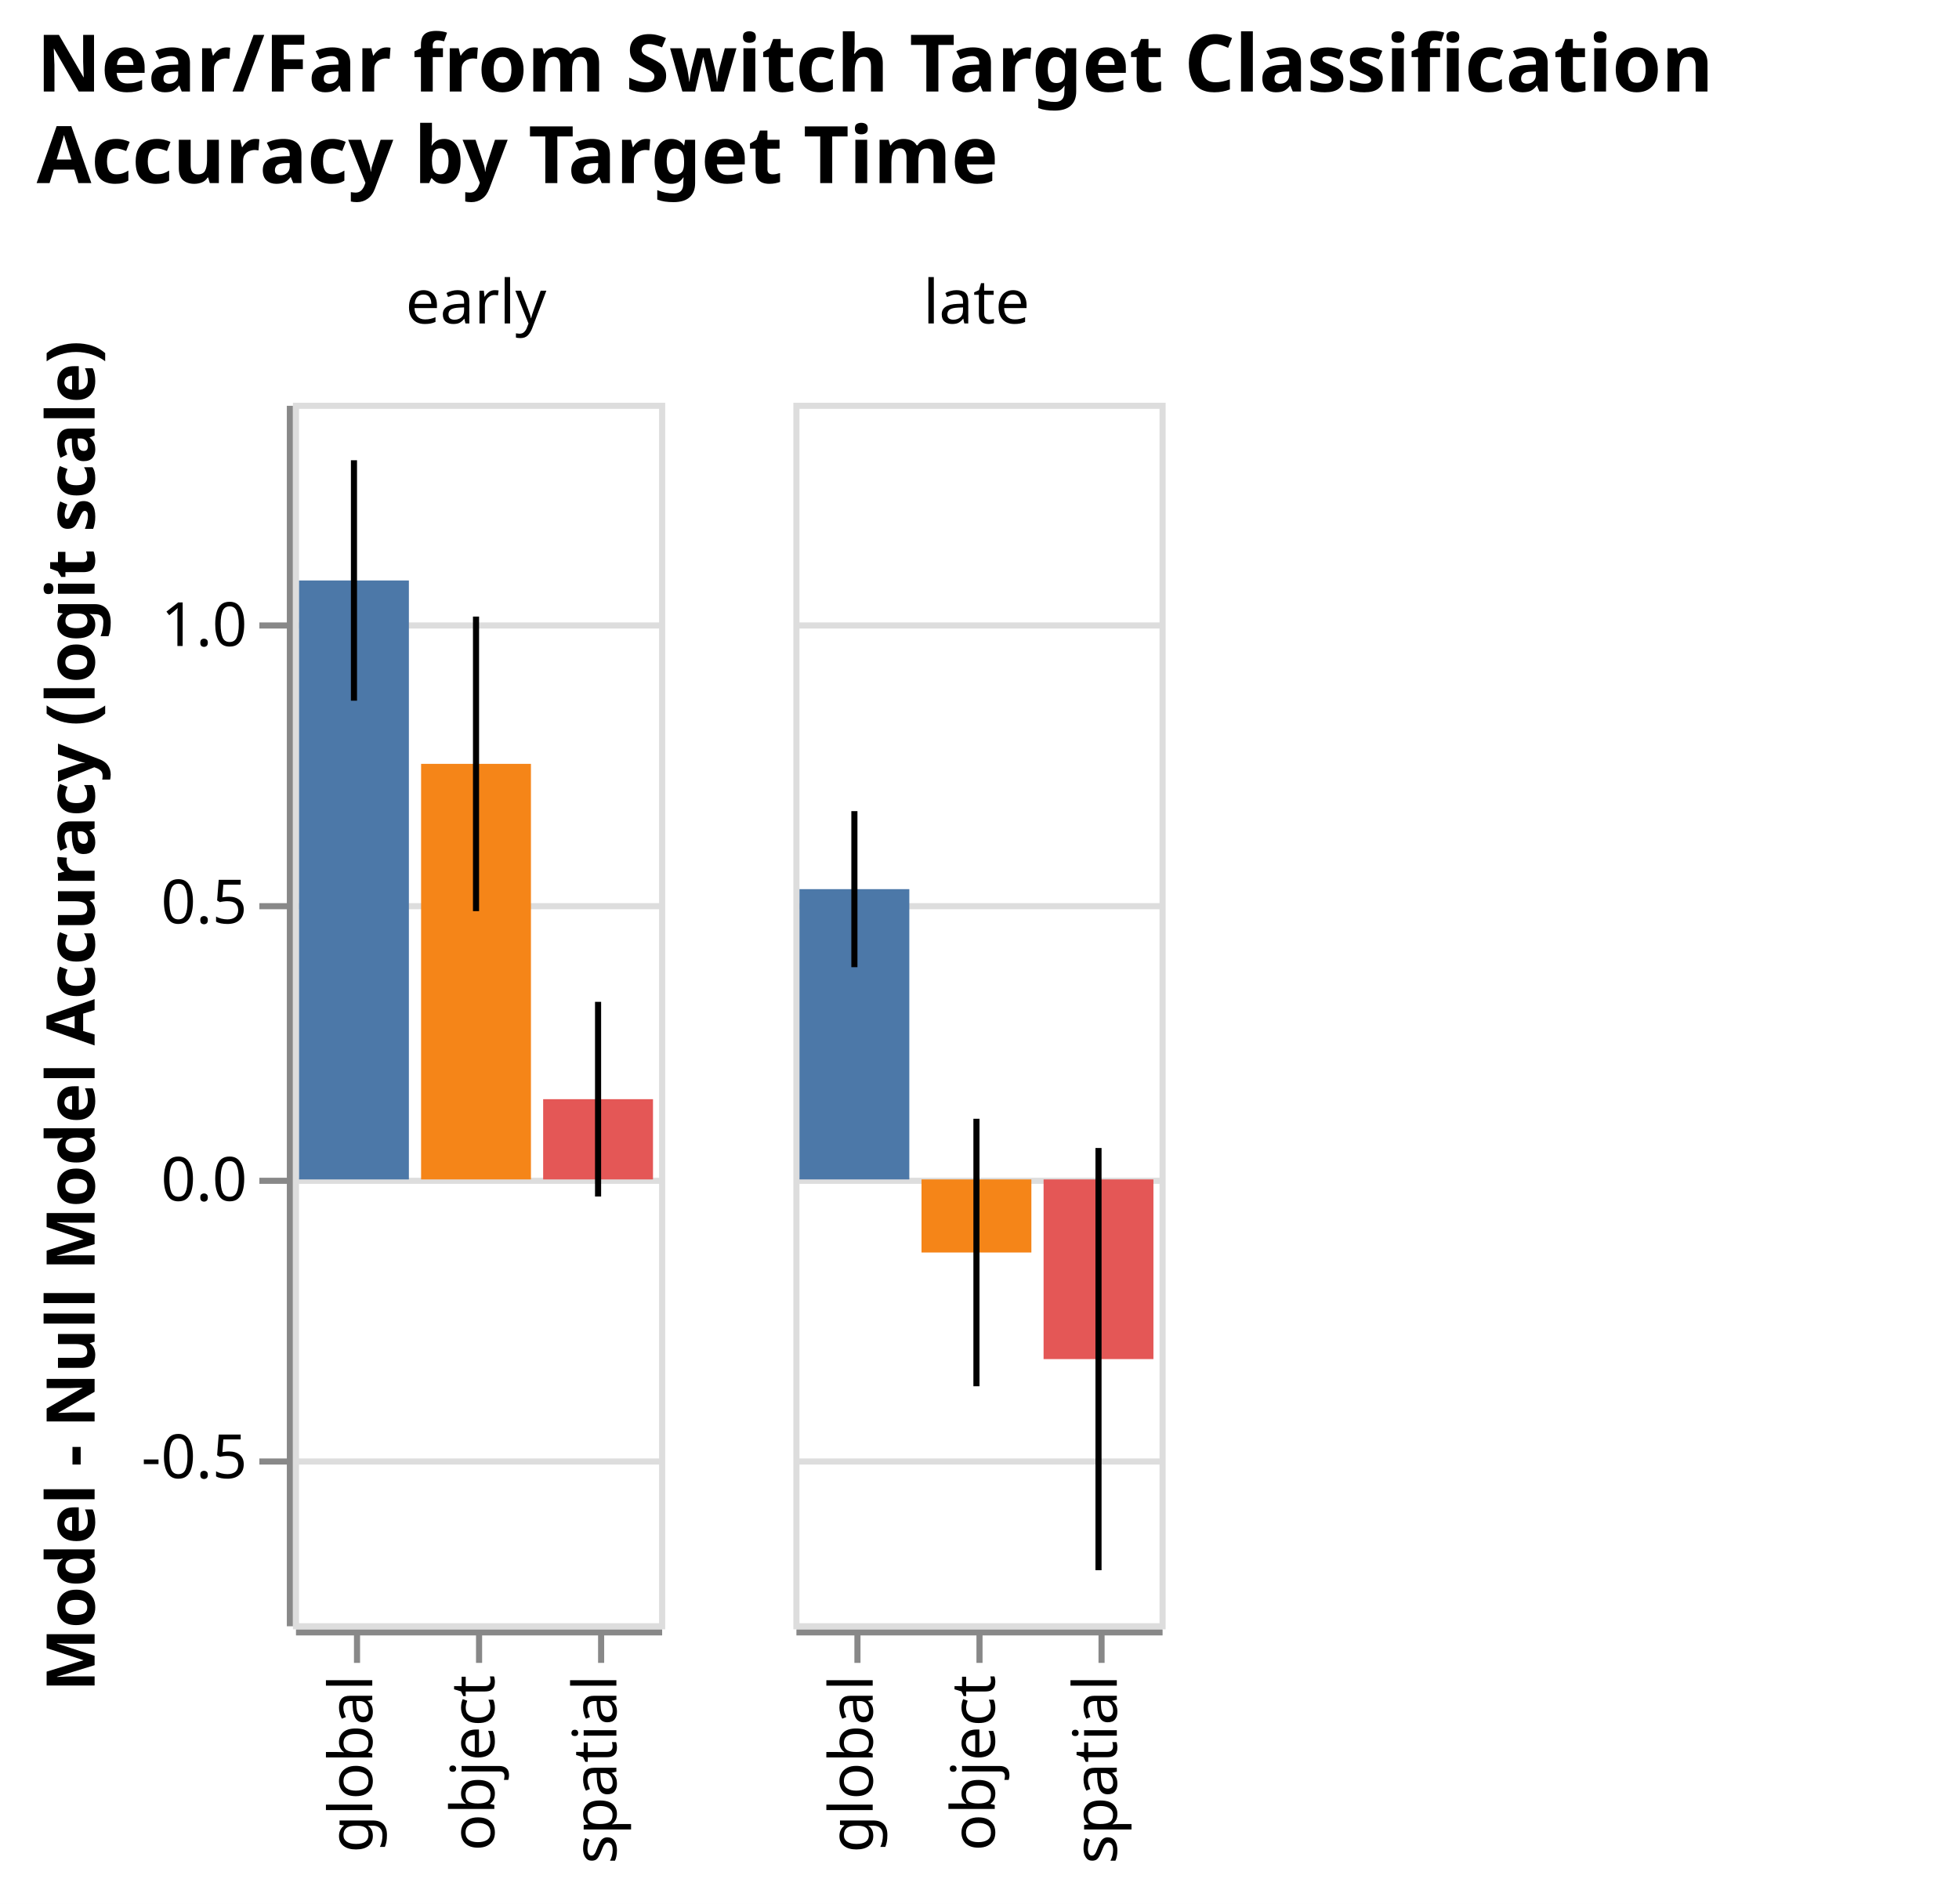
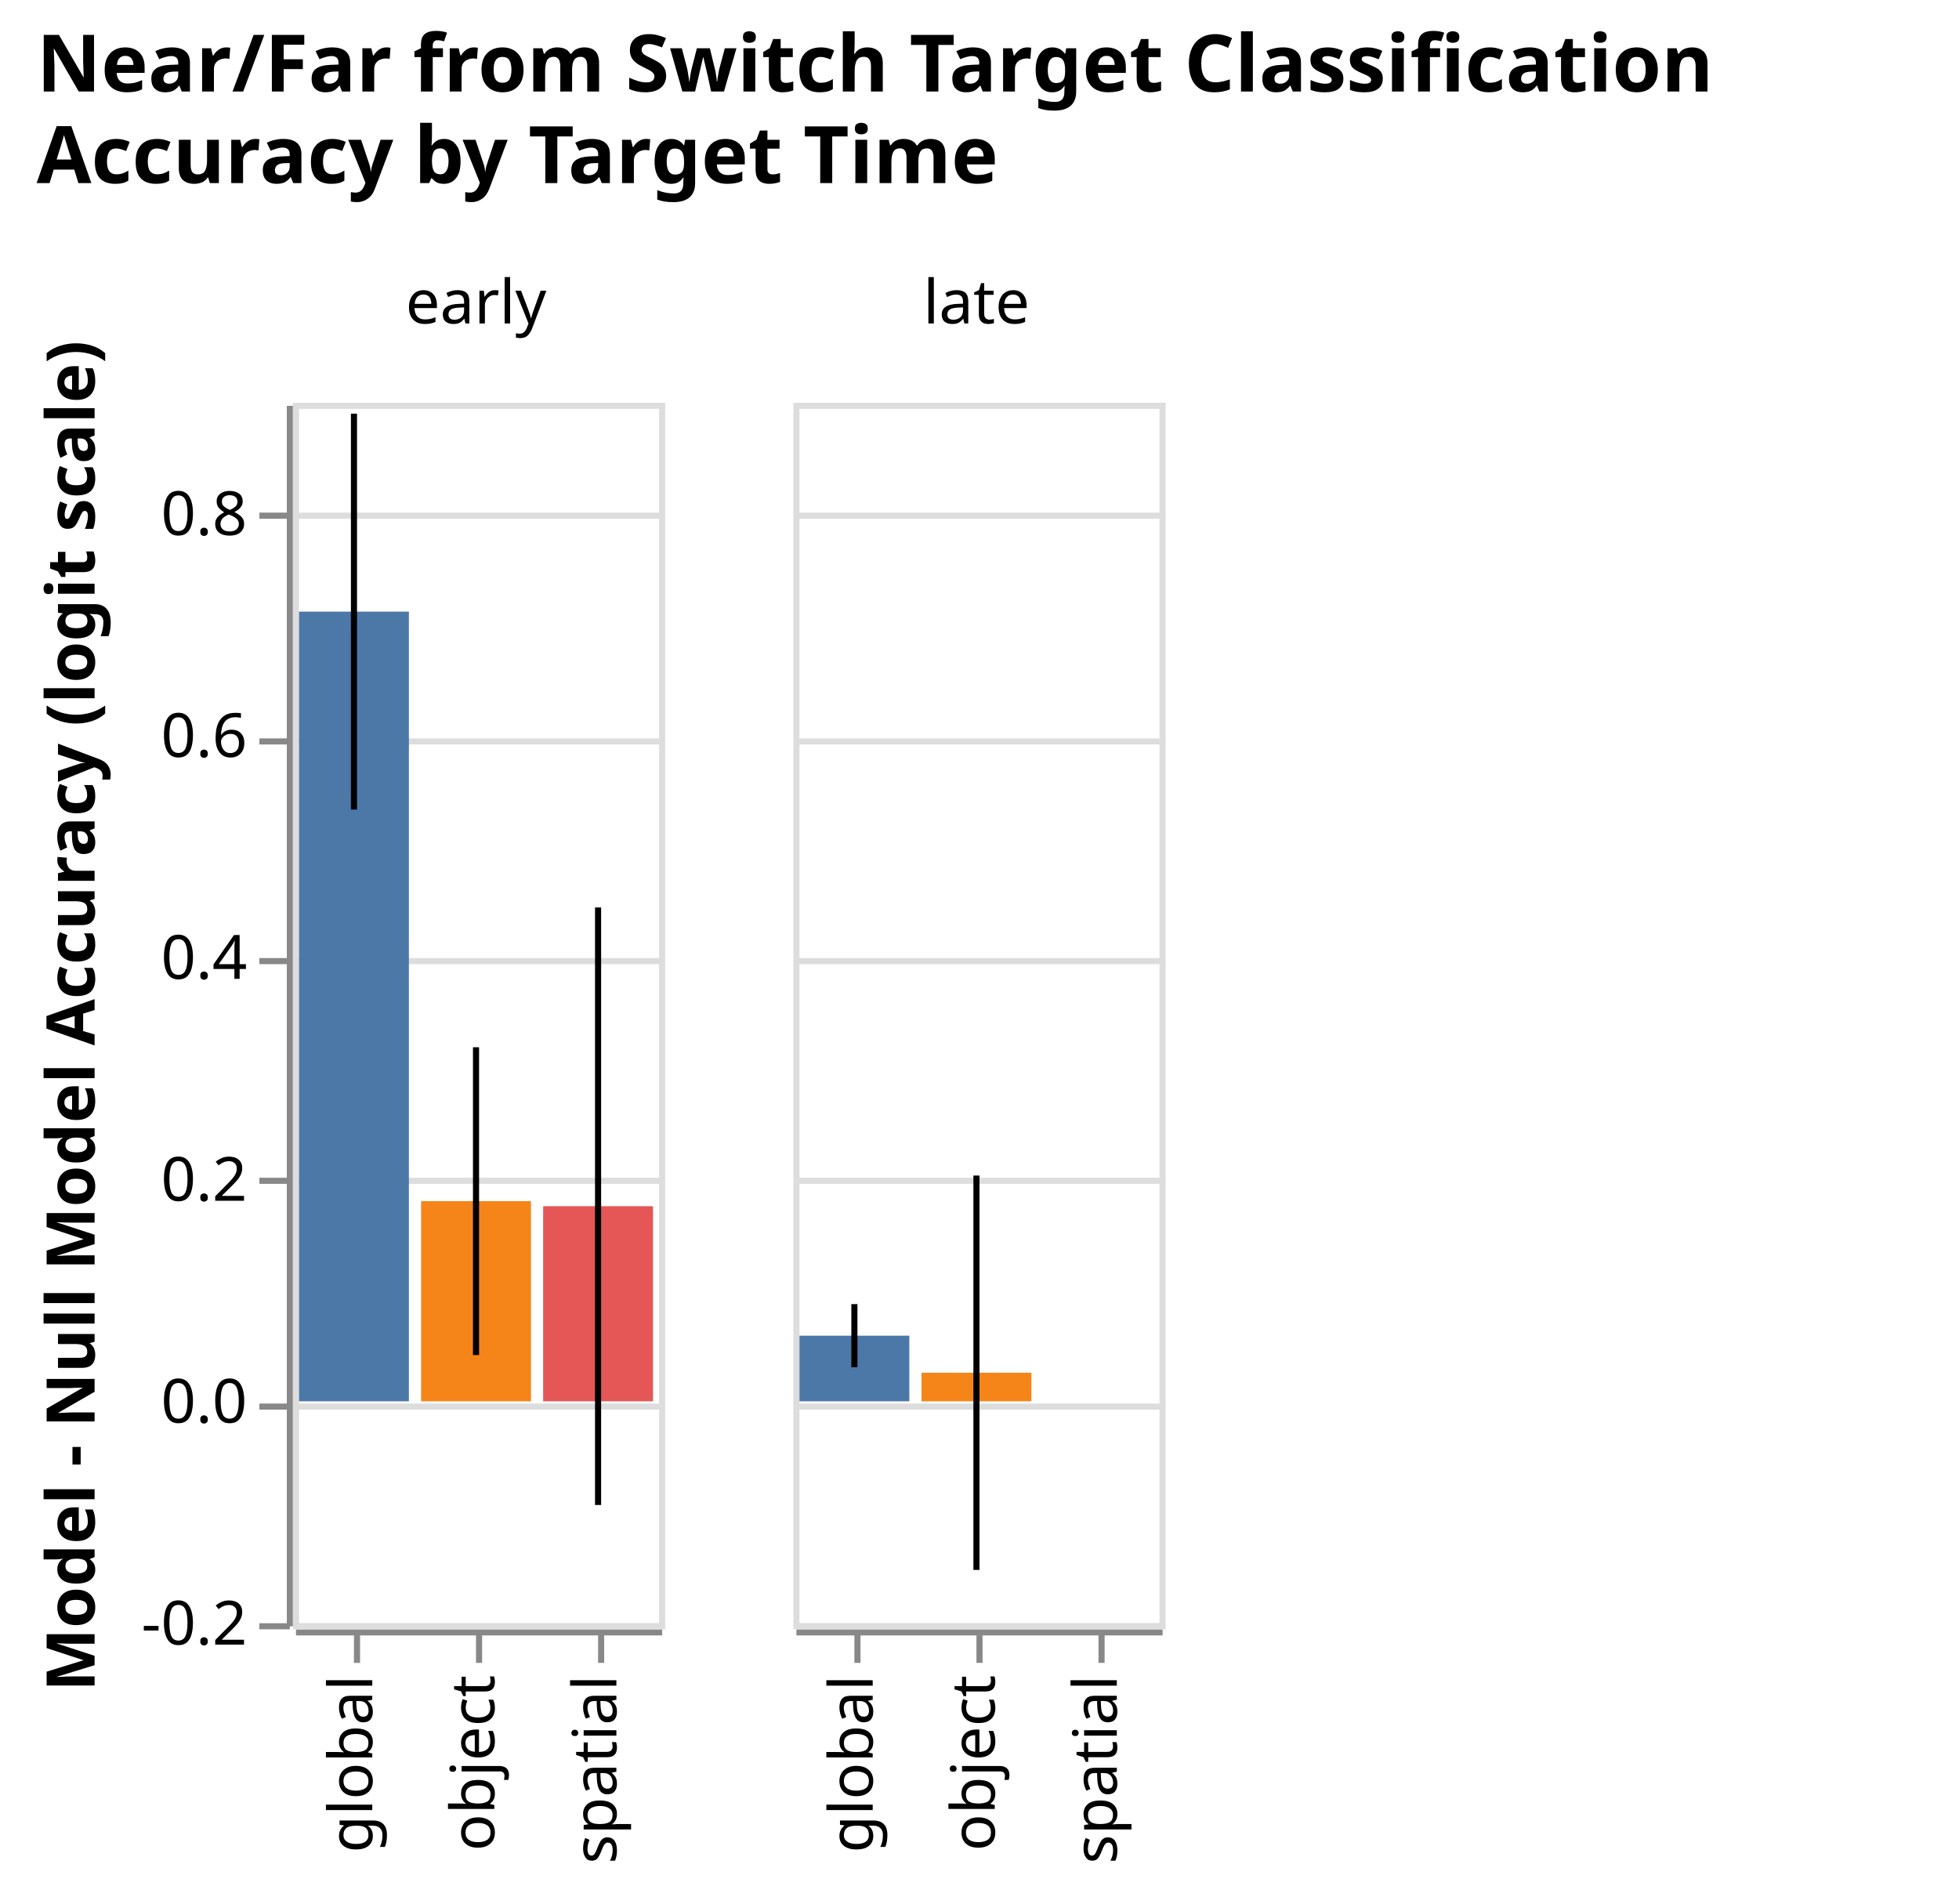
<svg xmlns="http://www.w3.org/2000/svg" class="marks" width="321" height="312" viewBox="0 0 321 312" version="1.1">
  <rect width="321" height="312" fill="white" />
  <g fill="none" stroke-miterlimit="10" transform="translate(48,66)">
    <g class="mark-group role-frame root" role="graphics-object" aria-roledescription="group mark container">
      <g transform="translate(0,0)">
        <path class="background" aria-hidden="true" d="M0,0h0v0h0Z" />
        <g>
          <g class="mark-group role-row-header row_header" role="graphics-object" aria-roledescription="group mark container">
            <g transform="translate(-1,0)">
              <path class="background" aria-hidden="true" d="M0,0h0v200h0Z" />
              <g>
-                 <g class="mark-group role-axis" role="graphics-symbol" aria-roledescription="axis" aria-label="Y-axis titled 'Model - Null Model Accuracy (logit scale)' for a linear scale with values from -0.8 to 1.4">
+                 <g class="mark-group role-axis" role="graphics-symbol" aria-roledescription="axis" aria-label="Y-axis titled 'Model - Null Model Accuracy (logit scale)' for a linear scale with values from -0.2 to 0.9">
                  <g transform="translate(0.5,0.5)">
                    <path class="background" aria-hidden="true" d="M0,0h0v0h0Z" pointer-events="none" />
                    <g>
                      <g class="mark-rule role-axis-tick" pointer-events="none">
-                         <line transform="translate(0,173)" x2="-5" y2="0" stroke="#888" stroke-width="1" opacity="1" />
+                         <line transform="translate(0,200)" x2="-5" y2="0" stroke="#888" stroke-width="1" opacity="1" />
+                         <line transform="translate(0,164)" x2="-5" y2="0" stroke="#888" stroke-width="1" opacity="1" />
                        <line transform="translate(0,127)" x2="-5" y2="0" stroke="#888" stroke-width="1" opacity="1" />
-                         <line transform="translate(0,82)" x2="-5" y2="0" stroke="#888" stroke-width="1" opacity="1" />
-                         <line transform="translate(0,36)" x2="-5" y2="0" stroke="#888" stroke-width="1" opacity="1" />
+                         <line transform="translate(0,91)" x2="-5" y2="0" stroke="#888" stroke-width="1" opacity="1" />
+                         <line transform="translate(0,55)" x2="-5" y2="0" stroke="#888" stroke-width="1" opacity="1" />
+                         <line transform="translate(0,18)" x2="-5" y2="0" stroke="#888" stroke-width="1" opacity="1" />
                      </g>
                      <g class="mark-text role-axis-label" pointer-events="none">
-                         <text text-anchor="end" transform="translate(-7,175.7273)" font-family="sans-serif" font-size="10px" fill="#000" opacity="1">-0.5</text>
-                         <text text-anchor="end" transform="translate(-7,130.2727)" font-family="sans-serif" font-size="10px" fill="#000" opacity="1">0.0</text>
-                         <text text-anchor="end" transform="translate(-7,84.81818)" font-family="sans-serif" font-size="10px" fill="#000" opacity="1">0.5</text>
-                         <text text-anchor="end" transform="translate(-7,39.36364)" font-family="sans-serif" font-size="10px" fill="#000" opacity="1">1.0</text>
+                         <text text-anchor="end" transform="translate(-7,203)" font-family="sans-serif" font-size="10px" fill="#000" opacity="1">-0.2</text>
+                         <text text-anchor="end" transform="translate(-7,166.6364)" font-family="sans-serif" font-size="10px" fill="#000" opacity="1">0.0</text>
+                         <text text-anchor="end" transform="translate(-7,130.2727)" font-family="sans-serif" font-size="10px" fill="#000" opacity="1">0.2</text>
+                         <text text-anchor="end" transform="translate(-7,93.90909)" font-family="sans-serif" font-size="10px" fill="#000" opacity="1">0.4</text>
+                         <text text-anchor="end" transform="translate(-7,57.54545)" font-family="sans-serif" font-size="10px" fill="#000" opacity="1">0.6</text>
+                         <text text-anchor="end" transform="translate(-7,21.18182)" font-family="sans-serif" font-size="10px" fill="#000" opacity="1">0.8</text>
                      </g>
                      <g class="mark-rule role-axis-domain" pointer-events="none">
                        <line transform="translate(0,200)" x2="0" y2="-200" stroke="#888" stroke-width="1" opacity="1" />
                      </g>
                      <g class="mark-text role-axis-title" pointer-events="none">
                        <text text-anchor="middle" transform="translate(-30,100) rotate(-90) translate(0,-2)" font-family="sans-serif" font-size="11px" font-weight="bold" fill="#000" opacity="1">Model - Null Model Accuracy (logit scale)</text>
                      </g>
                    </g>
                    <path class="foreground" aria-hidden="true" d="" pointer-events="none" display="none" />
                  </g>
                </g>
              </g>
              <path class="foreground" aria-hidden="true" d="" display="none" />
            </g>
          </g>
          <g class="mark-group role-column-header column_header" role="graphics-object" aria-roledescription="group mark container">
            <g transform="translate(0,-1)">
              <path class="background" aria-hidden="true" d="M0,0h60v0h-60Z" />
              <g>
                <g class="mark-group role-title">
                  <g transform="translate(30,-20)">
                    <path class="background" aria-hidden="true" d="M0,0h0v0h0Z" pointer-events="none" />
                    <g>
                      <g class="mark-text role-title-text" role="graphics-symbol" aria-roledescription="title" aria-label="Title text 'early'" pointer-events="none">
                        <text text-anchor="middle" transform="translate(0,8)" font-family="sans-serif" font-size="10px" fill="#000" opacity="1">early</text>
                      </g>
                    </g>
                    <path class="foreground" aria-hidden="true" d="" pointer-events="none" display="none" />
                  </g>
                </g>
              </g>
              <path class="foreground" aria-hidden="true" d="" display="none" />
            </g>
            <g transform="translate(82,-1)">
              <path class="background" aria-hidden="true" d="M0,0h60v0h-60Z" />
              <g>
                <g class="mark-group role-title">
                  <g transform="translate(30,-20)">
                    <path class="background" aria-hidden="true" d="M0,0h0v0h0Z" pointer-events="none" />
                    <g>
                      <g class="mark-text role-title-text" role="graphics-symbol" aria-roledescription="title" aria-label="Title text 'late'" pointer-events="none">
                        <text text-anchor="middle" transform="translate(0,8)" font-family="sans-serif" font-size="10px" fill="#000" opacity="1">late</text>
                      </g>
                    </g>
                    <path class="foreground" aria-hidden="true" d="" pointer-events="none" display="none" />
                  </g>
                </g>
              </g>
              <path class="foreground" aria-hidden="true" d="" display="none" />
            </g>
          </g>
          <g class="mark-group role-column-footer column_footer" role="graphics-object" aria-roledescription="group mark container">
            <g transform="translate(0,201)">
              <path class="background" aria-hidden="true" d="M0,0h60v0h-60Z" />
              <g>
                <g class="mark-group role-axis" role="graphics-symbol" aria-roledescription="axis" aria-label="X-axis for a discrete scale with 3 values: global, object, spatial">
                  <g transform="translate(0.5,0.5)">
                    <path class="background" aria-hidden="true" d="M0,0h0v0h0Z" pointer-events="none" />
                    <g>
                      <g class="mark-rule role-axis-tick" pointer-events="none">
                        <line transform="translate(10,0)" x2="0" y2="5" stroke="#888" stroke-width="1" opacity="1" />
                        <line transform="translate(30,0)" x2="0" y2="5" stroke="#888" stroke-width="1" opacity="1" />
                        <line transform="translate(50,0)" x2="0" y2="5" stroke="#888" stroke-width="1" opacity="1" />
                      </g>
                      <g class="mark-text role-axis-label" pointer-events="none">
                        <text text-anchor="end" transform="translate(9.5,7) rotate(270) translate(0,3)" font-family="sans-serif" font-size="10px" fill="#000" opacity="1">global</text>
                        <text text-anchor="end" transform="translate(29.5,7) rotate(270) translate(0,3)" font-family="sans-serif" font-size="10px" fill="#000" opacity="1">object</text>
                        <text text-anchor="end" transform="translate(49.5,7) rotate(270) translate(0,3)" font-family="sans-serif" font-size="10px" fill="#000" opacity="1">spatial</text>
                      </g>
                      <g class="mark-rule role-axis-domain" pointer-events="none">
                        <line transform="translate(0,0)" x2="60" y2="0" stroke="#888" stroke-width="1" opacity="1" />
                      </g>
                    </g>
                    <path class="foreground" aria-hidden="true" d="" pointer-events="none" display="none" />
                  </g>
                </g>
              </g>
              <path class="foreground" aria-hidden="true" d="" display="none" />
            </g>
            <g transform="translate(82,201)">
              <path class="background" aria-hidden="true" d="M0,0h60v0h-60Z" />
              <g>
                <g class="mark-group role-axis" role="graphics-symbol" aria-roledescription="axis" aria-label="X-axis for a discrete scale with 3 values: global, object, spatial">
                  <g transform="translate(0.5,0.5)">
                    <path class="background" aria-hidden="true" d="M0,0h0v0h0Z" pointer-events="none" />
                    <g>
                      <g class="mark-rule role-axis-tick" pointer-events="none">
                        <line transform="translate(10,0)" x2="0" y2="5" stroke="#888" stroke-width="1" opacity="1" />
                        <line transform="translate(30,0)" x2="0" y2="5" stroke="#888" stroke-width="1" opacity="1" />
                        <line transform="translate(50,0)" x2="0" y2="5" stroke="#888" stroke-width="1" opacity="1" />
                      </g>
                      <g class="mark-text role-axis-label" pointer-events="none">
                        <text text-anchor="end" transform="translate(9.5,7) rotate(270) translate(0,3)" font-family="sans-serif" font-size="10px" fill="#000" opacity="1">global</text>
                        <text text-anchor="end" transform="translate(29.5,7) rotate(270) translate(0,3)" font-family="sans-serif" font-size="10px" fill="#000" opacity="1">object</text>
                        <text text-anchor="end" transform="translate(49.5,7) rotate(270) translate(0,3)" font-family="sans-serif" font-size="10px" fill="#000" opacity="1">spatial</text>
                      </g>
                      <g class="mark-rule role-axis-domain" pointer-events="none">
                        <line transform="translate(0,0)" x2="60" y2="0" stroke="#888" stroke-width="1" opacity="1" />
                      </g>
                    </g>
                    <path class="foreground" aria-hidden="true" d="" pointer-events="none" display="none" />
                  </g>
                </g>
              </g>
              <path class="foreground" aria-hidden="true" d="" display="none" />
            </g>
          </g>
          <g class="mark-group role-scope cell" role="graphics-object" aria-roledescription="group mark container">
            <g transform="translate(0,0)">
              <path class="background" aria-hidden="true" d="M0.5,0.5h60v200h-60Z" stroke="#ddd" />
              <g>
                <g class="mark-group role-axis" aria-hidden="true">
                  <g transform="translate(0.5,0.5)">
                    <path class="background" aria-hidden="true" d="M0,0h0v0h0Z" pointer-events="none" />
                    <g>
                      <g class="mark-rule role-axis-grid" pointer-events="none">
-                         <line transform="translate(0,173)" x2="60" y2="0" stroke="#ddd" stroke-width="1" opacity="1" />
+                         <line transform="translate(0,200)" x2="60" y2="0" stroke="#ddd" stroke-width="1" opacity="1" />
+                         <line transform="translate(0,164)" x2="60" y2="0" stroke="#ddd" stroke-width="1" opacity="1" />
                        <line transform="translate(0,127)" x2="60" y2="0" stroke="#ddd" stroke-width="1" opacity="1" />
-                         <line transform="translate(0,82)" x2="60" y2="0" stroke="#ddd" stroke-width="1" opacity="1" />
-                         <line transform="translate(0,36)" x2="60" y2="0" stroke="#ddd" stroke-width="1" opacity="1" />
+                         <line transform="translate(0,91)" x2="60" y2="0" stroke="#ddd" stroke-width="1" opacity="1" />
+                         <line transform="translate(0,55)" x2="60" y2="0" stroke="#ddd" stroke-width="1" opacity="1" />
+                         <line transform="translate(0,18)" x2="60" y2="0" stroke="#ddd" stroke-width="1" opacity="1" />
                      </g>
                    </g>
                    <path class="foreground" aria-hidden="true" d="" pointer-events="none" display="none" />
                  </g>
                </g>
                <g class="mark-rect role-mark child_layer_0_marks" role="graphics-object" aria-roledescription="rect mark container">
-                   <path aria-label="condition: global; Model - Null Model Accuracy (logit scale): 1.07964597824" role="graphics-symbol" aria-roledescription="bar" d="M1,29.123h18v98.15h-18Z" fill="#4c78a8" />
-                   <path aria-label="condition: object; Model - Null Model Accuracy (logit scale): 0.749080750262" role="graphics-symbol" aria-roledescription="bar" d="M21,59.174h18v68.098h-18Z" fill="#f58518" />
-                   <path aria-label="condition: spatial; Model - Null Model Accuracy (logit scale): 0.144617479527" role="graphics-symbol" aria-roledescription="bar" d="M41,114.126h18v13.147h-18Z" fill="#e45756" />
+                   <path aria-label="condition: global; Model - Null Model Accuracy (logit scale): 0.711744039241" role="graphics-symbol" aria-roledescription="bar" d="M1,34.228h18v129.408h-18Z" fill="#4c78a8" />
+                   <path aria-label="condition: object; Model - Null Model Accuracy (logit scale): 0.180410242638" role="graphics-symbol" aria-roledescription="bar" d="M21,130.835h18v32.802h-18Z" fill="#f58518" />
+                   <path aria-label="condition: spatial; Model - Null Model Accuracy (logit scale): 0.17583995289" role="graphics-symbol" aria-roledescription="bar" d="M41,131.665h18v31.971h-18Z" fill="#e45756" />
                </g>
                <g class="mark-rule role-mark child_layer_1_marks" role="graphics-object" aria-roledescription="rule mark container">
-                   <line aria-label="Model - Null Model Accuracy (logit scale): 0.862935648898; upper_logitmeandiff: 1.29635630758; condition: global; Mean of logitmeandiff: 1.07964597824; Mean + stderr of logitmeandiff: 1.29635630758; Mean - stderr of logitmeandiff: 0.862935648898" role="graphics-symbol" aria-roledescription="errorbar" transform="translate(10,48.82403)" x2="0" y2="-39.402" stroke="black" />
-                   <line aria-label="Model - Null Model Accuracy (logit scale): 0.483601885169; upper_logitmeandiff: 1.01455961536; condition: object; Mean of logitmeandiff: 0.749080750262; Mean + stderr of logitmeandiff: 1.01455961536; Mean - stderr of logitmeandiff: 0.483601885169" role="graphics-symbol" aria-roledescription="errorbar" transform="translate(30,83.30892)" x2="0" y2="-48.269" stroke="black" />
-                   <line aria-label="Model - Null Model Accuracy (logit scale): -0.0308577057269; upper_logitmeandiff: 0.320092664781; condition: spatial; Mean of logitmeandiff: 0.144617479527; Mean + stderr of logitmeandiff: 0.320092664781; Mean - stderr of logitmeandiff: -0.0308577057269" role="graphics-symbol" aria-roledescription="errorbar" transform="translate(50,130.078)" x2="0" y2="-31.905" stroke="black" />
+                   <line aria-label="Model - Null Model Accuracy (logit scale): 0.53333847895; upper_logitmeandiff: 0.890149599532; condition: global; Mean of logitmeandiff: 0.711744039241; Mean + stderr of logitmeandiff: 0.890149599532; Mean - stderr of logitmeandiff: 0.53333847895" role="graphics-symbol" aria-roledescription="errorbar" transform="translate(10,66.66573)" x2="0" y2="-64.875" stroke="black" />
+                   <line aria-label="Model - Null Model Accuracy (logit scale): 0.0416995099985; upper_logitmeandiff: 0.319120975277; condition: object; Mean of logitmeandiff: 0.180410242638; Mean + stderr of logitmeandiff: 0.319120975277; Mean - stderr of logitmeandiff: 0.0416995099985" role="graphics-symbol" aria-roledescription="errorbar" transform="translate(30,156.0546)" x2="0" y2="-50.44" stroke="black" />
+                   <line aria-label="Model - Null Model Accuracy (logit scale): -0.0934345290548; upper_logitmeandiff: 0.445114434834; condition: spatial; Mean of logitmeandiff: 0.17583995289; Mean + stderr of logitmeandiff: 0.445114434834; Mean - stderr of logitmeandiff: -0.0934345290548" role="graphics-symbol" aria-roledescription="errorbar" transform="translate(50,180.6245)" x2="0" y2="-97.918" stroke="black" />
                </g>
              </g>
              <path class="foreground" aria-hidden="true" d="" display="none" />
            </g>
            <g transform="translate(82,0)">
              <path class="background" aria-hidden="true" d="M0.5,0.5h60v200h-60Z" stroke="#ddd" />
              <g>
                <g class="mark-group role-axis" aria-hidden="true">
                  <g transform="translate(0.5,0.5)">
                    <path class="background" aria-hidden="true" d="M0,0h0v0h0Z" pointer-events="none" />
                    <g>
                      <g class="mark-rule role-axis-grid" pointer-events="none">
-                         <line transform="translate(0,173)" x2="60" y2="0" stroke="#ddd" stroke-width="1" opacity="1" />
+                         <line transform="translate(0,200)" x2="60" y2="0" stroke="#ddd" stroke-width="1" opacity="1" />
+                         <line transform="translate(0,164)" x2="60" y2="0" stroke="#ddd" stroke-width="1" opacity="1" />
                        <line transform="translate(0,127)" x2="60" y2="0" stroke="#ddd" stroke-width="1" opacity="1" />
-                         <line transform="translate(0,82)" x2="60" y2="0" stroke="#ddd" stroke-width="1" opacity="1" />
-                         <line transform="translate(0,36)" x2="60" y2="0" stroke="#ddd" stroke-width="1" opacity="1" />
+                         <line transform="translate(0,91)" x2="60" y2="0" stroke="#ddd" stroke-width="1" opacity="1" />
+                         <line transform="translate(0,55)" x2="60" y2="0" stroke="#ddd" stroke-width="1" opacity="1" />
+                         <line transform="translate(0,18)" x2="60" y2="0" stroke="#ddd" stroke-width="1" opacity="1" />
                      </g>
                    </g>
                    <path class="foreground" aria-hidden="true" d="" pointer-events="none" display="none" />
                  </g>
                </g>
                <g class="mark-rect role-mark child_layer_0_marks" role="graphics-object" aria-roledescription="rect mark container">
-                   <path aria-label="condition: global; Model - Null Model Accuracy (logit scale): 0.523220034939" role="graphics-symbol" aria-roledescription="bar" d="M1,79.707h18v47.565h-18Z" fill="#4c78a8" />
-                   <path aria-label="condition: object; Model - Null Model Accuracy (logit scale): -0.131755503405" role="graphics-symbol" aria-roledescription="bar" d="M21,127.273h18v11.978h-18Z" fill="#f58518" />
-                   <path aria-label="condition: spatial; Model - Null Model Accuracy (logit scale): -0.323897571785" role="graphics-symbol" aria-roledescription="bar" d="M41,127.273h18v29.445h-18Z" fill="#e45756" />
+                   <path aria-label="condition: global; Model - Null Model Accuracy (logit scale): 0.0591651426662" role="graphics-symbol" aria-roledescription="bar" d="M1,152.879h18v10.757h-18Z" fill="#4c78a8" />
+                   <path aria-label="condition: object; Model - Null Model Accuracy (logit scale): 0.0257583052532" role="graphics-symbol" aria-roledescription="bar" d="M21,158.953h18v4.683h-18Z" fill="#f58518" />
                </g>
                <g class="mark-rule role-mark child_layer_1_marks" role="graphics-object" aria-roledescription="rule mark container">
-                   <line aria-label="Model - Null Model Accuracy (logit scale): 0.38257845862; upper_logitmeandiff: 0.663861611259; condition: global; Mean of logitmeandiff: 0.523220034939; Mean + stderr of logitmeandiff: 0.663861611259; Mean - stderr of logitmeandiff: 0.38257845862" role="graphics-symbol" aria-roledescription="errorbar" transform="translate(10,92.49287)" x2="0" y2="-25.571" stroke="black" />
-                   <line aria-label="Model - Null Model Accuracy (logit scale): -0.372837291796; upper_logitmeandiff: 0.109326284986; condition: object; Mean of logitmeandiff: -0.131755503405; Mean + stderr of logitmeandiff: 0.109326284986; Mean - stderr of logitmeandiff: -0.372837291796" role="graphics-symbol" aria-roledescription="errorbar" transform="translate(30,161.167)" x2="0" y2="-43.833" stroke="black" />
-                   <line aria-label="Model - Null Model Accuracy (logit scale): -0.704432297427; upper_logitmeandiff: 0.0566371538563; condition: spatial; Mean of logitmeandiff: -0.323897571785; Mean + stderr of logitmeandiff: 0.0566371538563; Mean - stderr of logitmeandiff: -0.704432297427" role="graphics-symbol" aria-roledescription="errorbar" transform="translate(50,191.312)" x2="0" y2="-69.188" stroke="black" />
+                   <line aria-label="Model - Null Model Accuracy (logit scale): 0.0307063463842; upper_logitmeandiff: 0.0876239389483; condition: global; Mean of logitmeandiff: 0.0591651426662; Mean + stderr of logitmeandiff: 0.0876239389483; Mean - stderr of logitmeandiff: 0.0307063463842" role="graphics-symbol" aria-roledescription="errorbar" transform="translate(10,158.0534)" x2="0" y2="-10.349" stroke="black" />
+                   <line aria-label="Model - Null Model Accuracy (logit scale): -0.151967231357; upper_logitmeandiff: 0.203483841864; condition: object; Mean of logitmeandiff: 0.0257583052532; Mean + stderr of logitmeandiff: 0.203483841864; Mean - stderr of logitmeandiff: -0.151967231357" role="graphics-symbol" aria-roledescription="errorbar" transform="translate(30,191.2668)" x2="0" y2="-64.627" stroke="black" />
                </g>
              </g>
              <path class="foreground" aria-hidden="true" d="" display="none" />
            </g>
          </g>
          <g class="mark-group role-title">
            <g transform="translate(-42,-61)">
              <path class="background" aria-hidden="true" d="M0,0h0v0h0Z" pointer-events="none" />
              <g>
                <g class="mark-text role-title-text" role="graphics-symbol" aria-roledescription="title" aria-label="Title text 'Near/Far from Switch Target Classification Accuracy by Target Time'" pointer-events="none">
                  <text text-anchor="start" transform="translate(0,10)" font-family="sans-serif" font-size="13px" font-weight="bold" fill="#000" opacity="1">
                    <tspan>Near/Far from Switch Target Classification</tspan>
                    <tspan x="0" dy="15">Accuracy by Target Time</tspan>
                  </text>
                </g>
              </g>
              <path class="foreground" aria-hidden="true" d="" pointer-events="none" display="none" />
            </g>
          </g>
        </g>
        <path class="foreground" aria-hidden="true" d="" display="none" />
      </g>
    </g>
  </g>
</svg>
